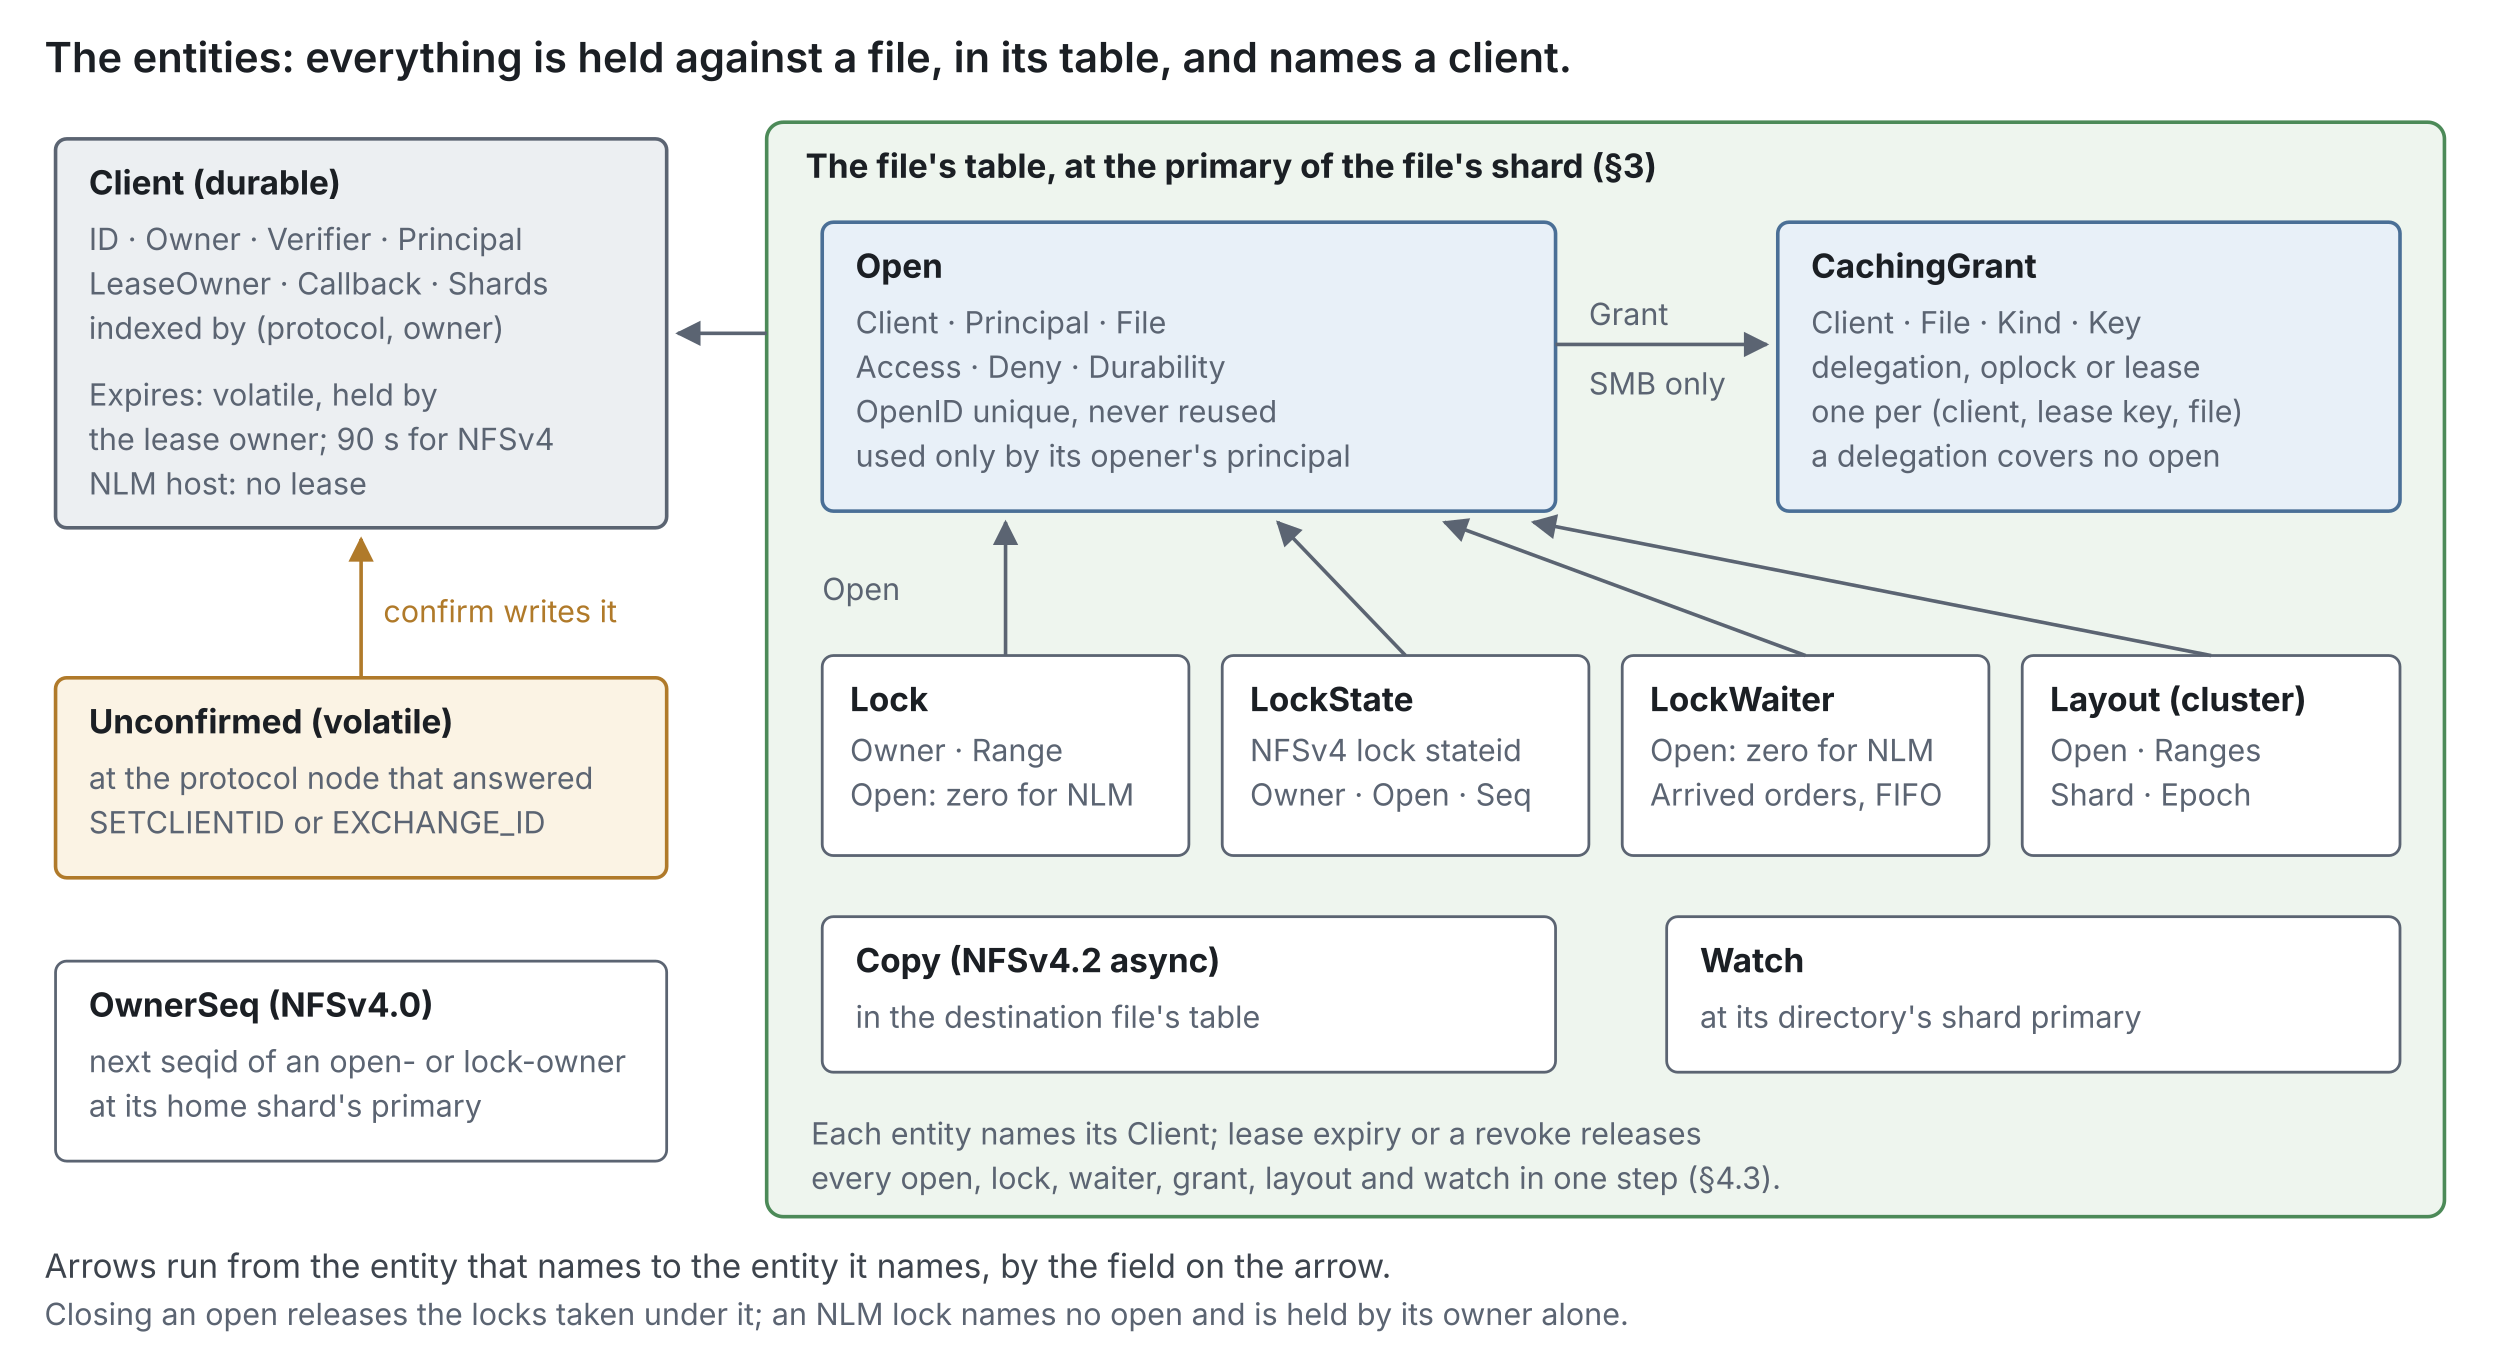
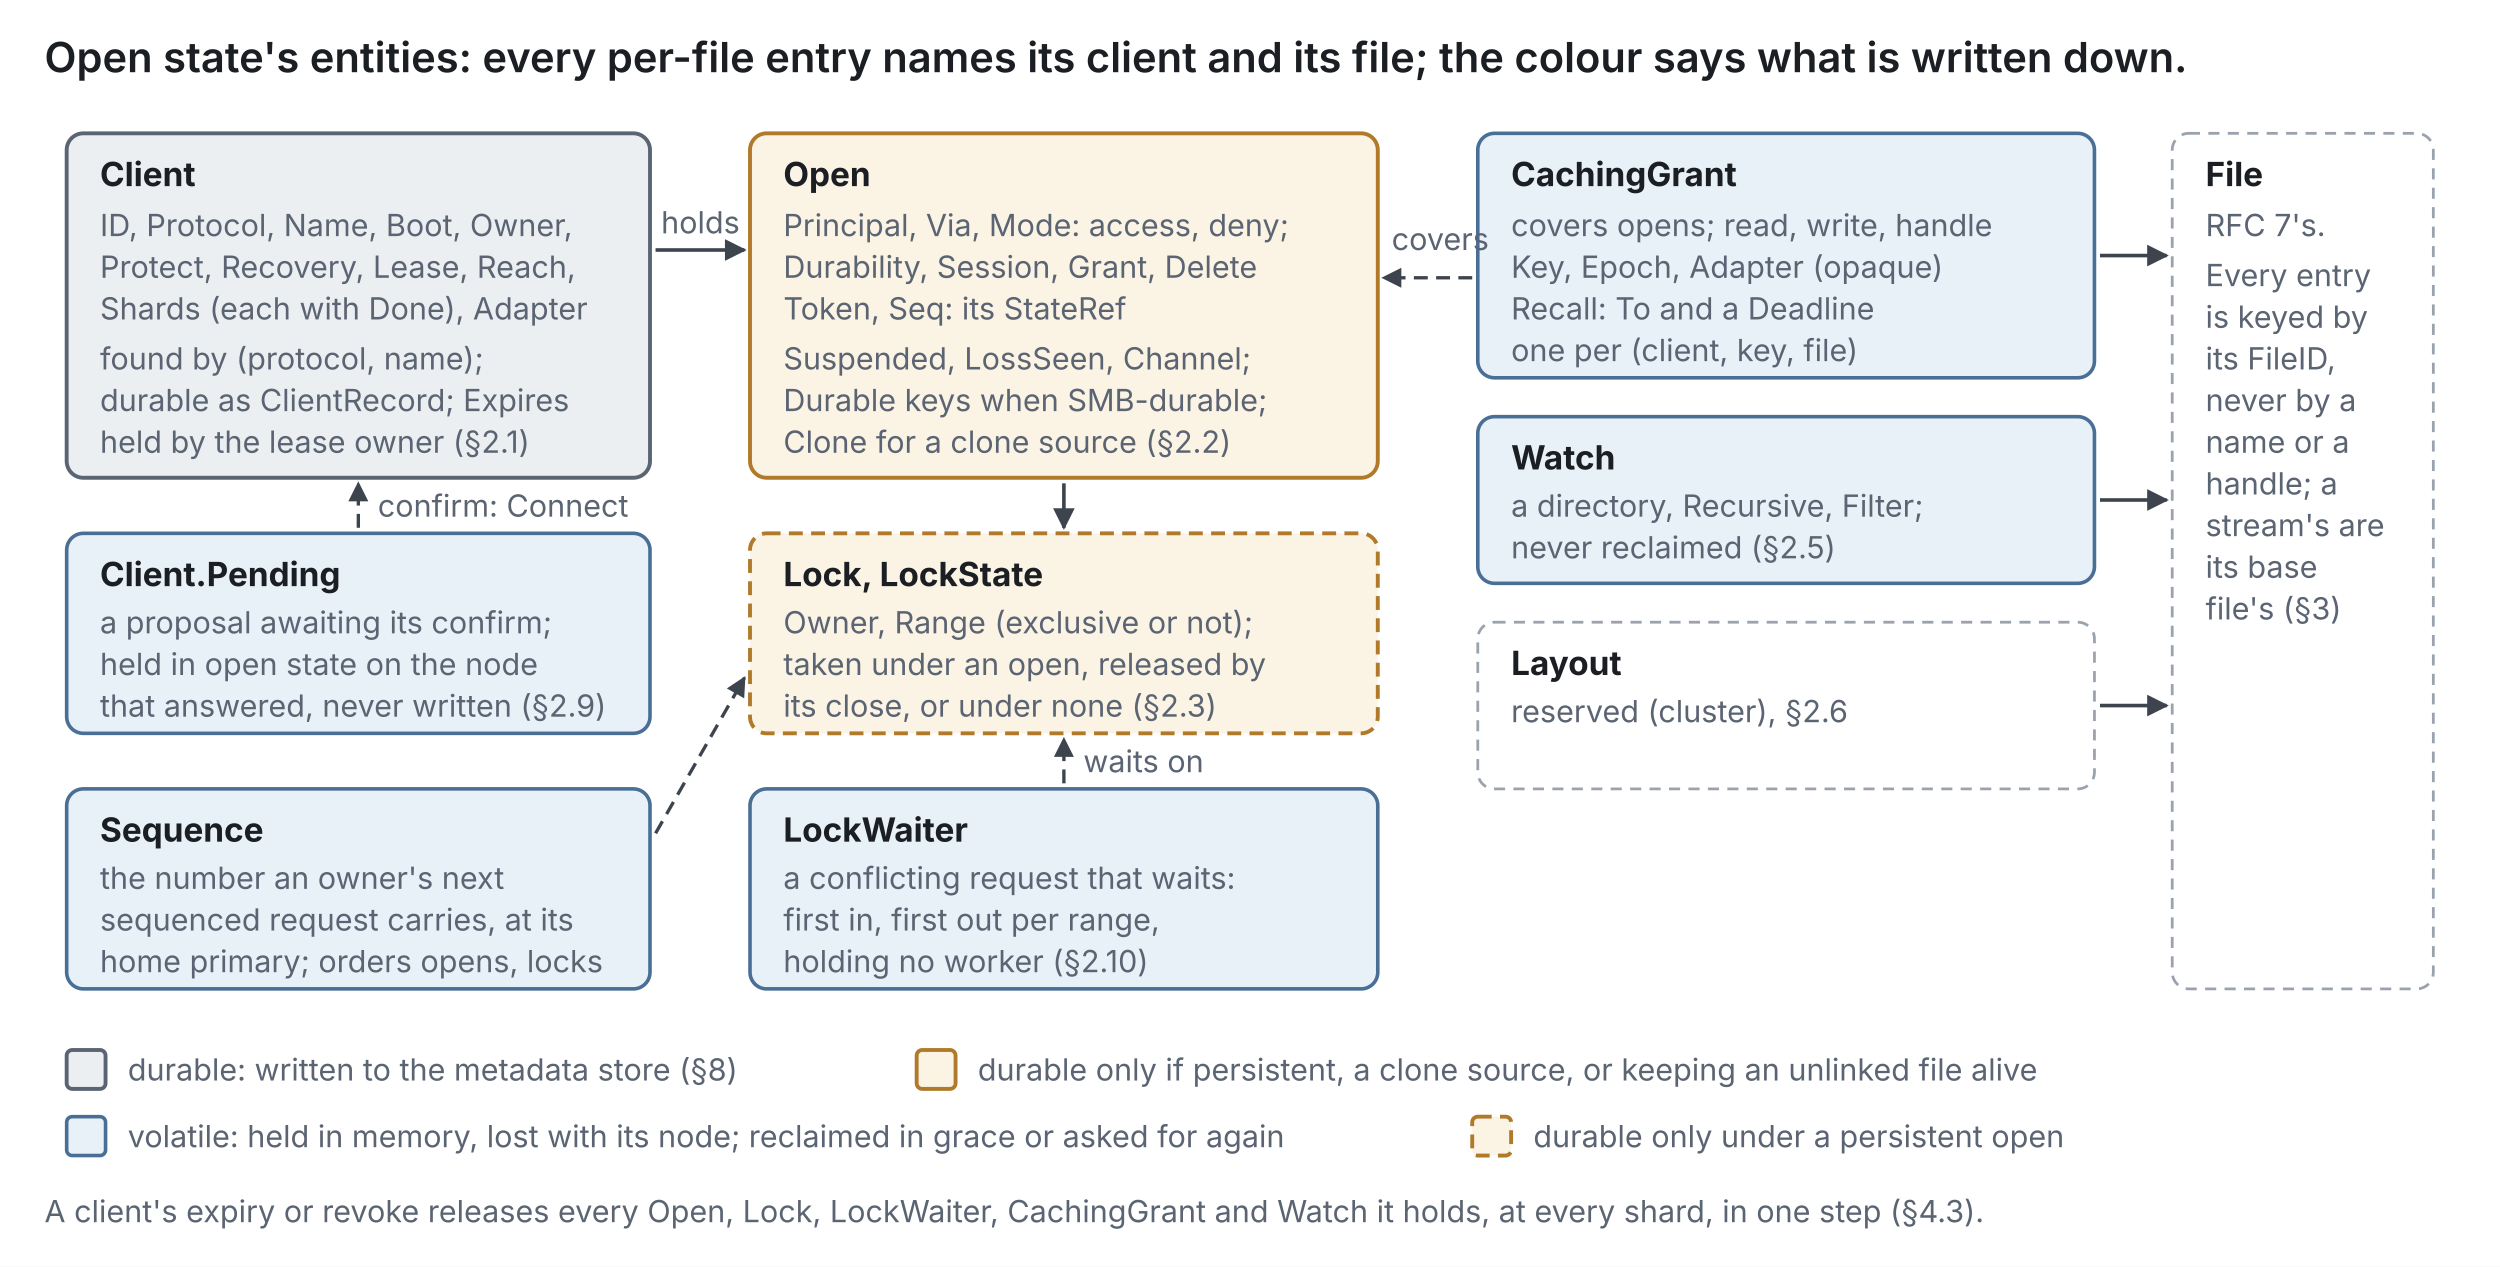
- <svg xmlns="http://www.w3.org/2000/svg" viewBox="0 0 900 486" width="900" height="486" font-family="system-ui,-apple-system,Segoe UI,sans-serif">
+ <svg xmlns="http://www.w3.org/2000/svg" viewBox="0 0 900 456" width="900" height="456" font-family="system-ui,-apple-system,Segoe UI,sans-serif">
  <defs>
+     <marker id="a" viewBox="0 0 10 10" refX="9" refY="5" markerWidth="6" markerHeight="6" orient="auto-start-reverse">
+       <path d="M0,0 L10,5 L0,10 z" fill="#3d444d" />
+     </marker>
+     <marker id="r" viewBox="0 0 10 10" refX="9" refY="5" markerWidth="6" markerHeight="6" orient="auto-start-reverse">
+       <path d="M0,0 L10,5 L0,10 z" fill="#b04a4a" />
+     </marker>
+     <marker id="g" viewBox="0 0 10 10" refX="9" refY="5" markerWidth="6" markerHeight="6" orient="auto-start-reverse">
+       <path d="M0,0 L10,5 L0,10 z" fill="#4c8a58" />
+     </marker>
    <style>
- .t{font-size:15px;font-weight:600;fill:#1b1f24}.h{font-size:12px;font-weight:700;fill:#1b1f24}
- .l{font-size:12px;fill:#3d444d}.s{font-size:11px;fill:#5b6472}
- .m{font-family:ui-monospace,SFMono-Regular,Menlo,monospace;font-size:11px;fill:#1b1f24}
- .pr{fill:#e8f0f8;stroke:#4a6f96;stroke-width:1.3}.sv{fill:#eef5ee;stroke:#4c8a58;stroke-width:1.3}
- .st{fill:#eceff2;stroke:#5b6472;stroke-width:1.3}.pe{fill:#fbf3e4;stroke:#b07a2a;stroke-width:1.3}
- .rf{fill:#f8eaea;stroke:#b04a4a;stroke-width:1.3}.box{fill:#ffffff;stroke:#5b6472;stroke-width:1}
- .arr{stroke:#5b6472;stroke-width:1.3;fill:none;marker-end:url(#h)}
- .rarr{stroke:#b04a4a;stroke-width:1.3;fill:none;marker-end:url(#hr)}
- .garr{stroke:#4c8a58;stroke-width:1.5;fill:none;marker-end:url(#hg)}
- .aarr{stroke:#b07a2a;stroke-width:1.3;fill:none;marker-end:url(#ha)}
- .lane{stroke:#c3cad3;stroke-width:1;stroke-dasharray:3 3}
- .rt{font-size:11px;fill:#b04a4a}.gt{font-size:11px;fill:#4c8a58}.at{font-size:11px;fill:#b07a2a}
- </style>
-     <marker id="h" viewBox="0 0 10 10" refX="9" refY="5" markerWidth="7" markerHeight="7" orient="auto-start-reverse">
-       <path d="M0 0L10 5L0 10z" fill="#5b6472" />
-     </marker>
-     <marker id="hr" viewBox="0 0 10 10" refX="9" refY="5" markerWidth="7" markerHeight="7" orient="auto-start-reverse">
-       <path d="M0 0L10 5L0 10z" fill="#b04a4a" />
-     </marker>
-     <marker id="hg" viewBox="0 0 10 10" refX="9" refY="5" markerWidth="7" markerHeight="7" orient="auto-start-reverse">
-       <path d="M0 0L10 5L0 10z" fill="#4c8a58" />
-     </marker>
-     <marker id="ha" viewBox="0 0 10 10" refX="9" refY="5" markerWidth="7" markerHeight="7" orient="auto-start-reverse">
-       <path d="M0 0L10 5L0 10z" fill="#b07a2a" />
-     </marker>
+       .t{font-size:15px;font-weight:600;fill:#1b1f24}.h{font-size:12px;font-weight:700;fill:#1b1f24}
+       .s{font-size:11px;fill:#5b6472}.e{font-size:11px;fill:#b04a4a}.ok{font-size:11px;font-weight:600;fill:#4c8a58}
+       .no{font-size:12px;font-weight:700;fill:#b04a4a}
+       .m{font-family:ui-monospace,SFMono-Regular,Menlo,monospace;font-size:11px;font-weight:600;fill:#1b1f24}
+       .pr{fill:#e8f0f8;stroke:#4a6f96;stroke-width:1.3}
+       .sv{fill:#eef5ee;stroke:#4c8a58;stroke-width:1.6}
+       .st{fill:#eceff2;stroke:#5b6472;stroke-width:1.4}
+       .dr{fill:#fbf3e4;stroke:#b07a2a;stroke-width:1.4}
+       .dd{fill:#fbf3e4;stroke:#b07a2a;stroke-width:1.4;stroke-dasharray:5 3}
+       .bad{fill:#f8eaea;stroke:#b04a4a;stroke-width:1.3}
+       .ln{stroke:#3d444d;stroke-width:1.3;fill:none;marker-end:url(#a)}
+       .gl{stroke:#4c8a58;stroke-width:1.8;fill:none;marker-end:url(#g)}
+       .ex{stroke:#b04a4a;stroke-width:1.1;fill:none;marker-end:url(#r)}
+       .cb{stroke:#3d444d;stroke-width:1.2;fill:none;stroke-dasharray:5 3;marker-end:url(#a)}
+       .life{stroke:#9aa3ad;stroke-width:1;stroke-dasharray:3 3}
+       .zone{fill:none;stroke:#9aa3ad;stroke-width:1;stroke-dasharray:4 3}
+     </style>
  </defs>
-   <rect width="900" height="486" fill="#ffffff" />
-   <text x="16" y="26" class="t">The entities: everything is held against a file, in its table, and names a client.</text>
-   <rect x="20" y="50" width="220" height="140" rx="4" class="st" />
-   <text x="32" y="70" class="h">Client (durable)</text>
-   <text x="32" y="90" class="s">ID · Owner · Verifier · Principal</text>
-   <text x="32" y="106" class="s">LeaseOwner · Callback · Shards</text>
-   <text x="32" y="122" class="s">indexed by (protocol, owner)</text>
-   <text x="32" y="146" class="s">Expires: volatile, held by</text>
-   <text x="32" y="162" class="s">the lease owner; 90 s for NFSv4</text>
-   <text x="32" y="178" class="s">NLM host: no lease</text>
-   <rect x="20" y="244" width="220" height="72" rx="4" class="pe" />
-   <text x="32" y="264" class="h">Unconfirmed (volatile)</text>
-   <text x="32" y="284" class="s">at the protocol node that answered</text>
-   <text x="32" y="300" class="s">SETCLIENTID or EXCHANGE_ID</text>
-   <path d="M130 244V194" class="aarr" />
-   <text x="138" y="224" class="at">confirm writes it</text>
-   <rect x="20" y="346" width="220" height="72" rx="4" class="box" />
-   <text x="32" y="366" class="h">OwnerSeq (NFSv4.0)</text>
-   <text x="32" y="386" class="s">next seqid of an open- or lock-owner</text>
-   <text x="32" y="402" class="s">at its home shard's primary</text>
-   <rect x="276" y="44" width="604" height="394" rx="6" class="sv" />
-   <text x="290" y="64" class="h">The file's table, at the primary of the file's shard (§3)</text>
-   <rect x="296" y="80" width="264" height="104" rx="4" class="pr" />
-   <text x="308" y="100" class="h">Open</text>
-   <text x="308" y="120" class="s">Client · Principal · File</text>
-   <text x="308" y="136" class="s">Access · Deny · Durability</text>
-   <text x="308" y="152" class="s">OpenID unique, never reused</text>
-   <text x="308" y="168" class="s">used only by its opener's principal</text>
-   <rect x="640" y="80" width="224" height="104" rx="4" class="pr" />
-   <text x="652" y="100" class="h">CachingGrant</text>
-   <text x="652" y="120" class="s">Client · File · Kind · Key</text>
-   <text x="652" y="136" class="s">delegation, oplock or lease</text>
-   <text x="652" y="152" class="s">one per (client, lease key, file)</text>
-   <text x="652" y="168" class="s">a delegation covers no open</text>
-   <path d="M560 124H636" class="arr" />
-   <text x="572" y="117" class="s">Grant</text>
-   <text x="572" y="142" class="s">SMB only</text>
-   <rect x="296" y="236" width="132" height="72" rx="4" class="box" />
-   <text x="306" y="256" class="h">Lock</text>
-   <text x="306" y="274" class="s">Owner · Range</text>
-   <text x="306" y="290" class="s">Open: zero for NLM</text>
-   <rect x="440" y="236" width="132" height="72" rx="4" class="box" />
-   <text x="450" y="256" class="h">LockState</text>
-   <text x="450" y="274" class="s">NFSv4 lock stateid</text>
-   <text x="450" y="290" class="s">Owner · Open · Seq</text>
-   <rect x="584" y="236" width="132" height="72" rx="4" class="box" />
-   <text x="594" y="256" class="h">LockWaiter</text>
-   <text x="594" y="274" class="s">Open: zero for NLM</text>
-   <text x="594" y="290" class="s">Arrived orders, FIFO</text>
-   <rect x="728" y="236" width="136" height="72" rx="4" class="box" />
-   <text x="738" y="256" class="h">Layout (cluster)</text>
-   <text x="738" y="274" class="s">Open · Ranges</text>
-   <text x="738" y="290" class="s">Shard · Epoch</text>
-   <path d="M362 236L362 188" class="arr" />
-   <path d="M506 236L460 188" class="arr" />
-   <path d="M650 236L520 188" class="arr" />
-   <path d="M796 236L552 188" class="arr" />
-   <text x="296" y="216" class="s">Open</text>
-   <rect x="296" y="330" width="264" height="56" rx="4" class="box" />
-   <text x="308" y="350" class="h">Copy (NFSv4.2 async)</text>
-   <text x="308" y="370" class="s">in the destination file's table</text>
-   <rect x="600" y="330" width="264" height="56" rx="4" class="box" />
-   <text x="612" y="350" class="h">Watch</text>
-   <text x="612" y="370" class="s">at its directory's shard primary</text>
-   <text x="292" y="412" class="s">Each entity names its Client; lease expiry or a revoke releases</text>
-   <text x="292" y="428" class="s">every open, lock, waiter, grant, layout and watch in one step (§4.3).</text>
-   <path d="M276 120H244" class="arr" />
-   <text x="16" y="460" class="l">Arrows run from the entity that names to the entity it names, by the field on the arrow.</text>
-   <text x="16" y="477" class="s">Closing an open releases the locks taken under it; an NLM lock names no open and is held by its owner alone.</text>
+   <rect width="900" height="456" fill="#ffffff" />
+   <text x="16" y="26" class="t">Open state's entities: every per-file entry names its client and its file; the colour says what is written down.</text>
+   <rect x="24" y="48" width="210" height="124" rx="6" class="st" />
+   <text x="36" y="67" class="h">Client</text>
+   <text x="36" y="85" class="s">ID, Protocol, Name, Boot, Owner,</text>
+   <text x="36" y="100" class="s">Protect, Recovery, Lease, Reach,</text>
+   <text x="36" y="115" class="s">Shards (each with Done), Adapter</text>
+   <text x="36" y="133" class="s">found by (protocol, name);</text>
+   <text x="36" y="148" class="s">durable as ClientRecord; Expires</text>
+   <text x="36" y="163" class="s">held by the lease owner (§2.1)</text>
+   <rect x="24" y="192" width="210" height="72" rx="6" class="pr" />
+   <text x="36" y="211" class="h">Client.Pending</text>
+   <text x="36" y="228" class="s">a proposal awaiting its confirm;</text>
+   <text x="36" y="243" class="s">held in open state on the node</text>
+   <text x="36" y="258" class="s">that answered, never written (§2.9)</text>
+   <path d="M129,190 L129,174" class="cb" />
+   <text x="136" y="186" class="s">confirm: Connect</text>
+   <rect x="24" y="284" width="210" height="72" rx="6" class="pr" />
+   <text x="36" y="303" class="h">Sequence</text>
+   <text x="36" y="320" class="s">the number an owner's next</text>
+   <text x="36" y="335" class="s">sequenced request carries, at its</text>
+   <text x="36" y="350" class="s">home primary; orders opens, locks</text>
+   <path d="M236,300 L268,244" class="cb" />
+   <rect x="270" y="48" width="226" height="124" rx="6" class="dr" />
+   <text x="282" y="67" class="h">Open</text>
+   <text x="282" y="85" class="s">Principal, Via, Mode: access, deny;</text>
+   <text x="282" y="100" class="s">Durability, Session, Grant, Delete</text>
+   <text x="282" y="115" class="s">Token, Seq: its StateRef</text>
+   <text x="282" y="133" class="s">Suspended, LossSeen, Channel;</text>
+   <text x="282" y="148" class="s">Durable keys when SMB-durable;</text>
+   <text x="282" y="163" class="s">Clone for a clone source (§2.2)</text>
+   <path d="M236,90 L268,90" class="ln" />
+   <text x="238" y="84" class="s">holds</text>
+   <rect x="270" y="192" width="226" height="72" rx="6" class="dd" />
+   <text x="282" y="211" class="h">Lock, LockState</text>
+   <text x="282" y="228" class="s">Owner, Range (exclusive or not);</text>
+   <text x="282" y="243" class="s">taken under an open, released by</text>
+   <text x="282" y="258" class="s">its close, or under none (§2.3)</text>
+   <path d="M383,174 L383,190" class="ln" />
+   <rect x="270" y="284" width="226" height="72" rx="6" class="pr" />
+   <text x="282" y="303" class="h">LockWaiter</text>
+   <text x="282" y="320" class="s">a conflicting request that waits:</text>
+   <text x="282" y="335" class="s">first in, first out per range,</text>
+   <text x="282" y="350" class="s">holding no worker (§2.10)</text>
+   <path d="M383,282 L383,266" class="cb" />
+   <text x="390" y="278" class="s">waits on</text>
+   <rect x="532" y="48" width="222" height="88" rx="6" class="pr" />
+   <text x="544" y="67" class="h">CachingGrant</text>
+   <text x="544" y="85" class="s">covers opens; read, write, handle</text>
+   <text x="544" y="100" class="s">Key, Epoch, Adapter (opaque)</text>
+   <text x="544" y="115" class="s">Recall: To and a Deadline</text>
+   <text x="544" y="130" class="s">one per (client, key, file)</text>
+   <path d="M530,100 L498,100" class="cb" />
+   <text x="501" y="90" class="s">covers</text>
+   <rect x="532" y="150" width="222" height="60" rx="6" class="pr" />
+   <text x="544" y="169" class="h">Watch</text>
+   <text x="544" y="186" class="s">a directory, Recursive, Filter;</text>
+   <text x="544" y="201" class="s">never reclaimed (§2.5)</text>
+   <rect x="532" y="224" width="222" height="60" rx="6" class="zone" />
+   <text x="544" y="243" class="h">Layout</text>
+   <text x="544" y="260" class="s">reserved (cluster), §2.6</text>
+   <rect x="782" y="48" width="94" height="308" rx="6" class="zone" />
+   <text x="794" y="67" class="h">File</text>
+   <text x="794" y="85" class="s">RFC 7's.</text>
+   <text x="794" y="103" class="s">Every entry</text>
+   <text x="794" y="118" class="s">is keyed by</text>
+   <text x="794" y="133" class="s">its FileID,</text>
+   <text x="794" y="148" class="s">never by a</text>
+   <text x="794" y="163" class="s">name or a</text>
+   <text x="794" y="178" class="s">handle; a</text>
+   <text x="794" y="193" class="s">stream's are</text>
+   <text x="794" y="208" class="s">its base</text>
+   <text x="794" y="223" class="s">file's (§3)</text>
+   <path d="M756,92 L780,92" class="ln" />
+   <path d="M756,180 L780,180" class="ln" />
+   <path d="M756,254 L780,254" class="ln" />
+   <rect x="24" y="378" width="14" height="14" rx="2" class="st" />
+   <text x="46" y="389" class="s">durable: written to the metadata store (§8)</text>
+   <rect x="330" y="378" width="14" height="14" rx="2" class="dr" />
+   <text x="352" y="389" class="s">durable only if persistent, a clone source, or keeping an unlinked file alive</text>
+   <rect x="24" y="402" width="14" height="14" rx="2" class="pr" />
+   <text x="46" y="413" class="s">volatile: held in memory, lost with its node; reclaimed in grace or asked for again</text>
+   <rect x="530" y="402" width="14" height="14" rx="2" class="dd" />
+   <text x="552" y="413" class="s">durable only under a persistent open</text>
+   <text x="16" y="440" class="s">A client's expiry or revoke releases every Open, Lock, LockWaiter, CachingGrant and Watch it holds, at every shard, in one step (§4.3).</text>
</svg>
